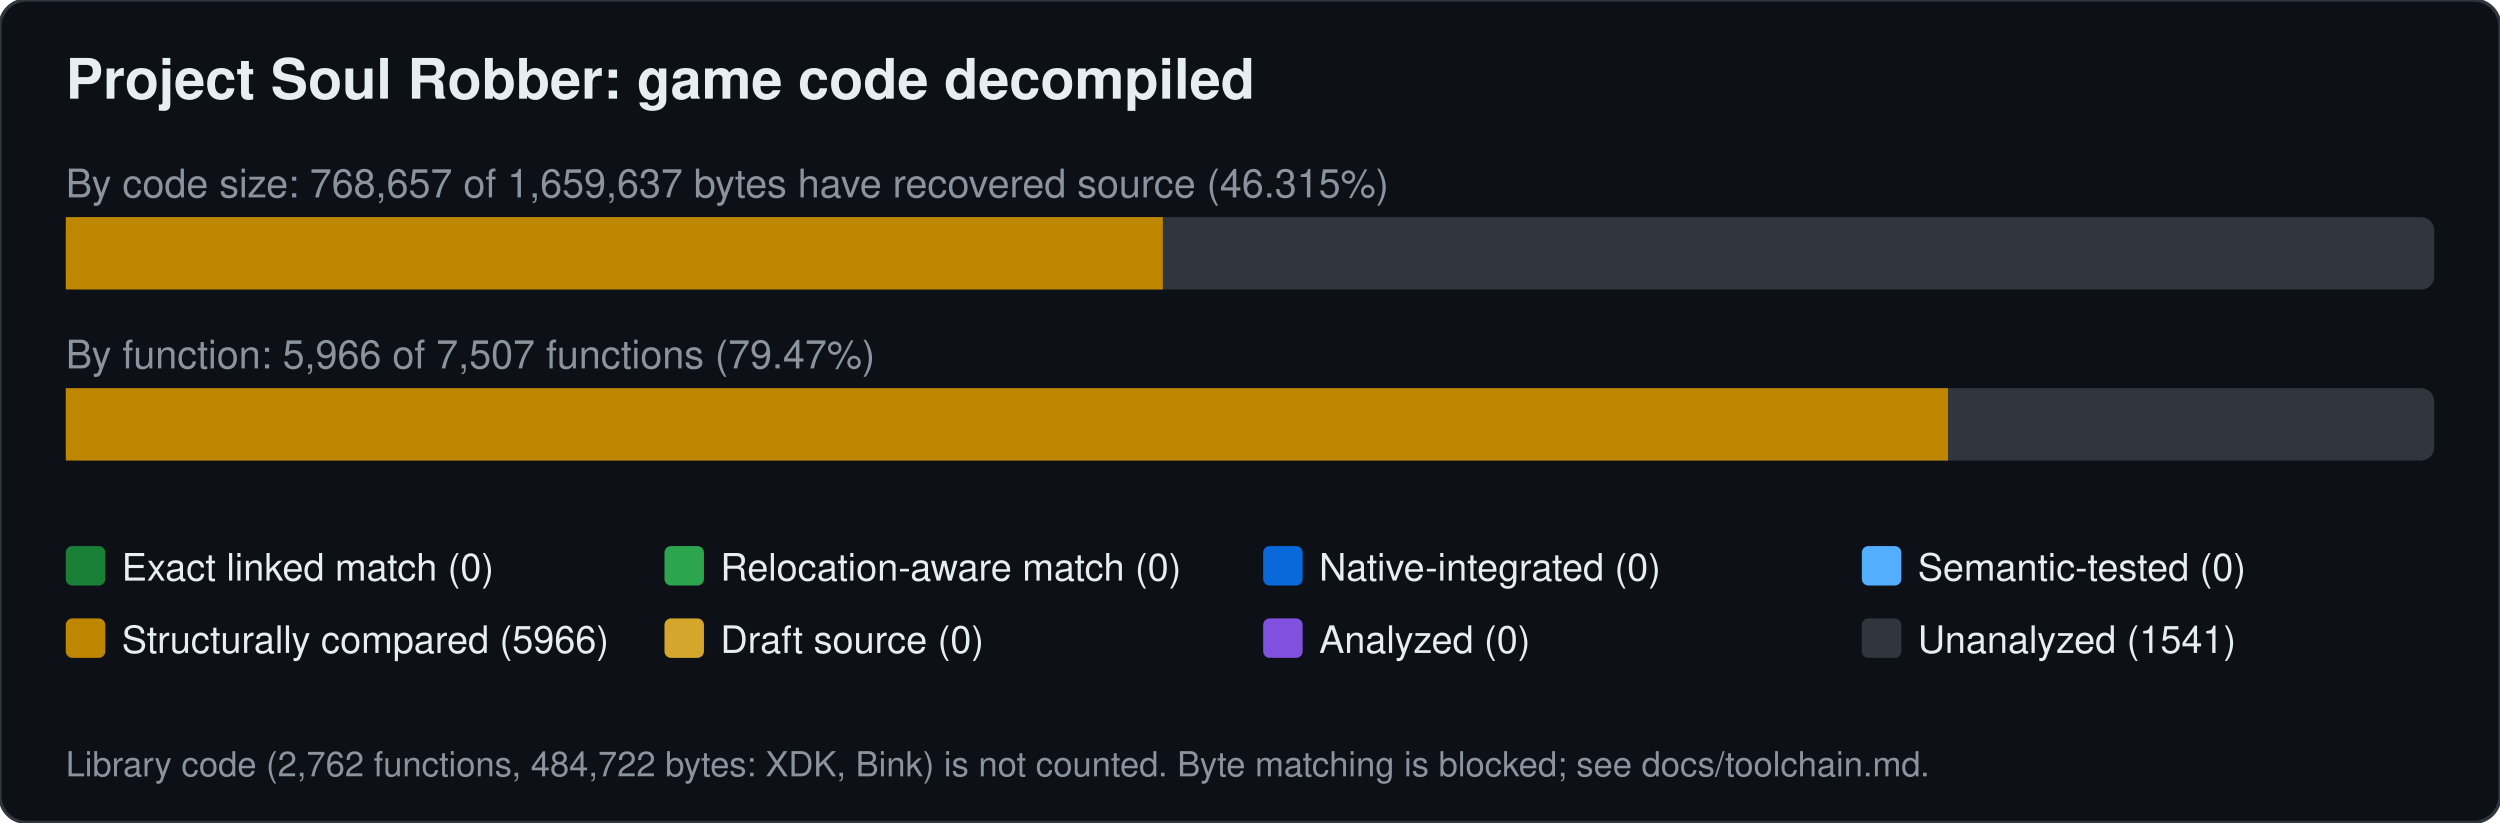
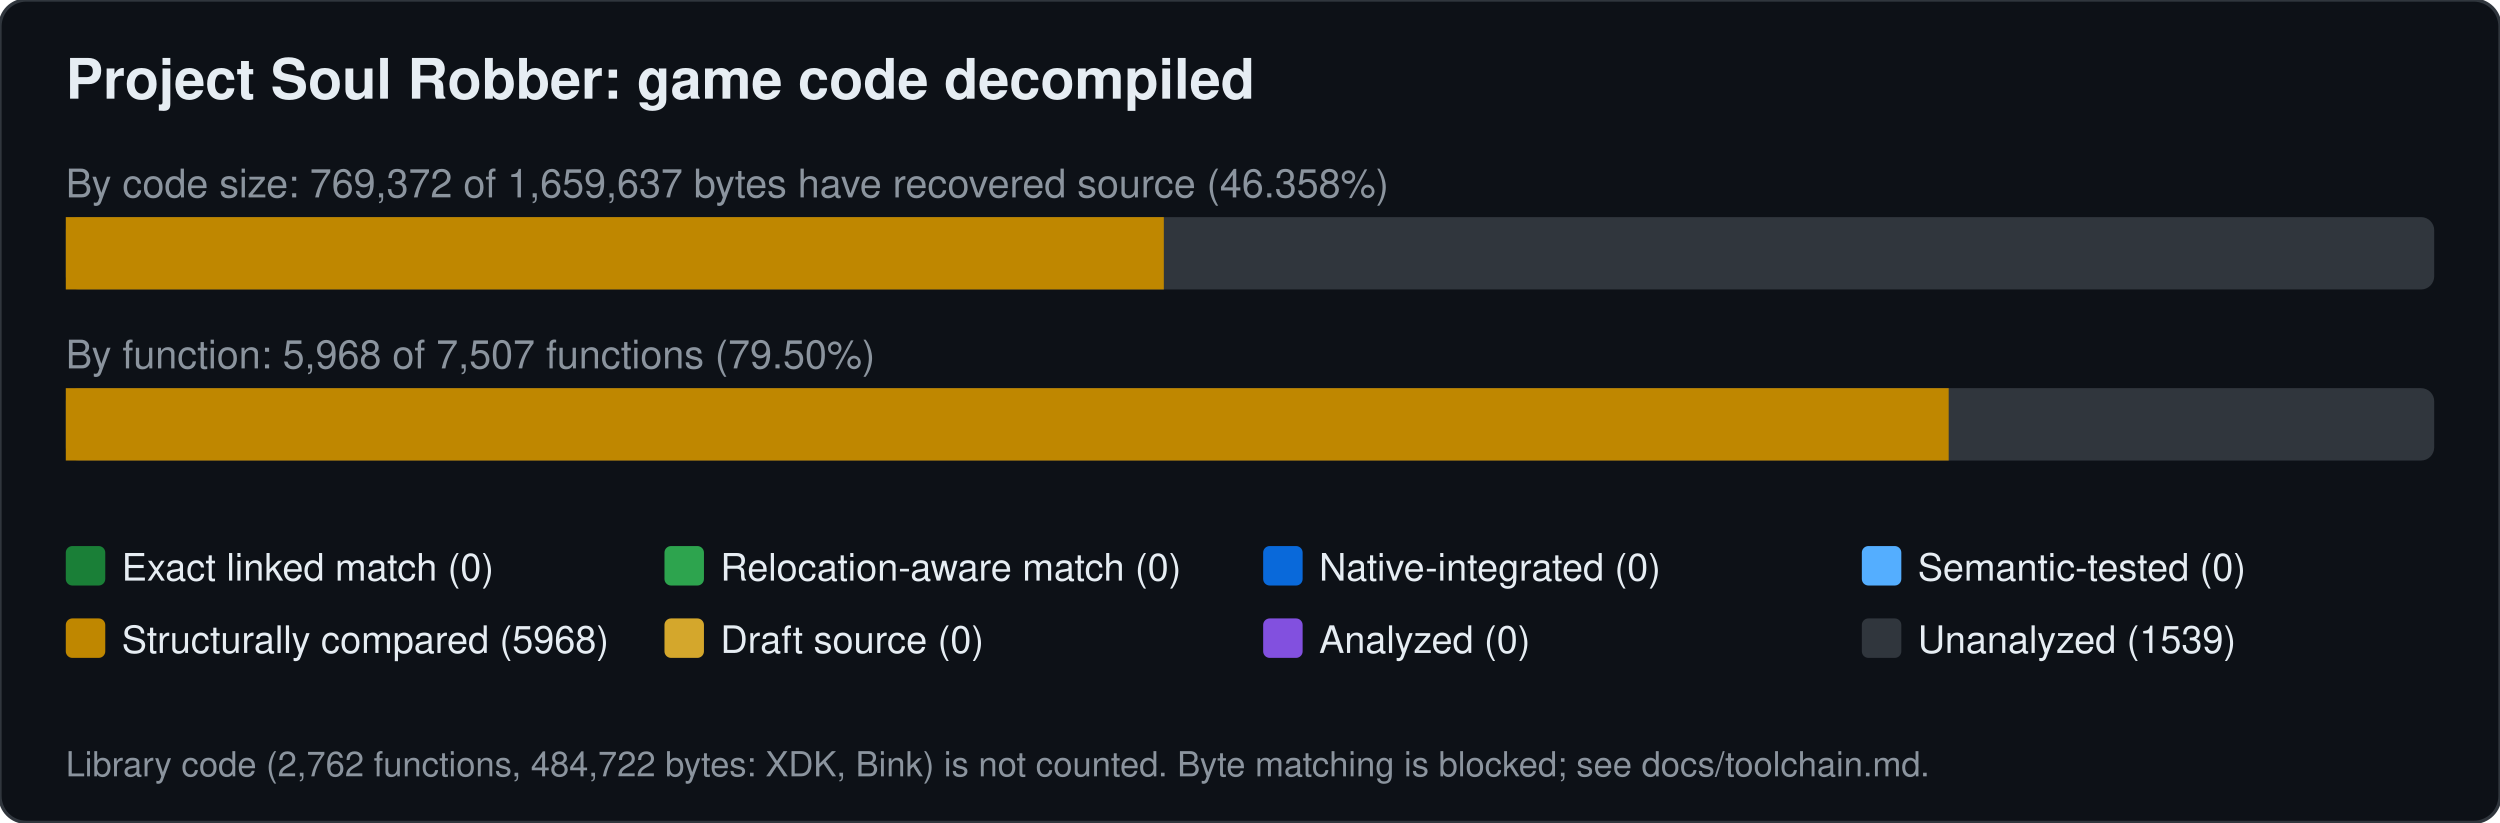
<svg xmlns="http://www.w3.org/2000/svg" width="760" height="250" viewBox="0 0 760 250" font-family="Segoe UI,Helvetica,Arial,sans-serif">
  <rect width="760" height="250" rx="8" fill="#0d1117" stroke="#30363d" />
  <text x="20" y="30" font-size="17" font-weight="600" fill="#e6edf3">Project Soul Robber: game code decompiled</text>
-   <text x="20" y="60" font-size="12" fill="#8b949e">By code size: 768,657 of 1,659,637 bytes have recovered source (46.315%)</text>
+   <text x="20" y="60" font-size="12" fill="#8b949e">By code size: 769,372 of 1,659,637 bytes have recovered source (46.358%)</text>
  <rect x="20" y="66" width="720" height="22" rx="4" fill="#30363d" />
-   <rect x="20.0" y="66" width="333.5" height="22" fill="#bf8700" />
-   <text x="20" y="112" font-size="12" fill="#8b949e">By function: 5,966 of 7,507 functions (79.47%)</text>
+   <rect x="20.0" y="66" width="333.8" height="22" fill="#bf8700" />
+   <text x="20" y="112" font-size="12" fill="#8b949e">By function: 5,968 of 7,507 functions (79.50%)</text>
  <rect x="20" y="118" width="720" height="22" rx="4" fill="#30363d" />
-   <rect x="20.0" y="118" width="572.2" height="22" fill="#bf8700" />
+   <rect x="20.0" y="118" width="572.4" height="22" fill="#bf8700" />
  <rect x="20" y="166" width="12" height="12" rx="2" fill="#1a7f37" />
  <text x="37" y="176.5" font-size="11.5" fill="#e6edf3">Exact linked match (0)</text>
  <rect x="202" y="166" width="12" height="12" rx="2" fill="#2da44e" />
  <text x="219" y="176.5" font-size="11.5" fill="#e6edf3">Relocation-aware match (0)</text>
  <rect x="384" y="166" width="12" height="12" rx="2" fill="#0969da" />
  <text x="401" y="176.5" font-size="11.5" fill="#e6edf3">Native-integrated (0)</text>
  <rect x="566" y="166" width="12" height="12" rx="2" fill="#54aeff" />
  <text x="583" y="176.5" font-size="11.5" fill="#e6edf3">Semantic-tested (0)</text>
  <rect x="20" y="188" width="12" height="12" rx="2" fill="#bf8700" />
-   <text x="37" y="198.5" font-size="11.5" fill="#e6edf3">Structurally compared (5966)</text>
+   <text x="37" y="198.5" font-size="11.5" fill="#e6edf3">Structurally compared (5968)</text>
  <rect x="202" y="188" width="12" height="12" rx="2" fill="#d4a72c" />
  <text x="219" y="198.5" font-size="11.5" fill="#e6edf3">Draft source (0)</text>
  <rect x="384" y="188" width="12" height="12" rx="2" fill="#8250df" />
  <text x="401" y="198.5" font-size="11.5" fill="#e6edf3">Analyzed (0)</text>
  <rect x="566" y="188" width="12" height="12" rx="2" fill="#30363d" />
-   <text x="583" y="198.5" font-size="11.5" fill="#e6edf3">Unanalyzed (1541)</text>
+   <text x="583" y="198.5" font-size="11.5" fill="#e6edf3">Unanalyzed (1539)</text>
  <text x="20" y="236" font-size="10.5" fill="#8b949e">Library code (2,762 functions, 484,722 bytes: XDK, Bink) is not counted. Byte matching is blocked; see docs/toolchain.md.</text>
</svg>
